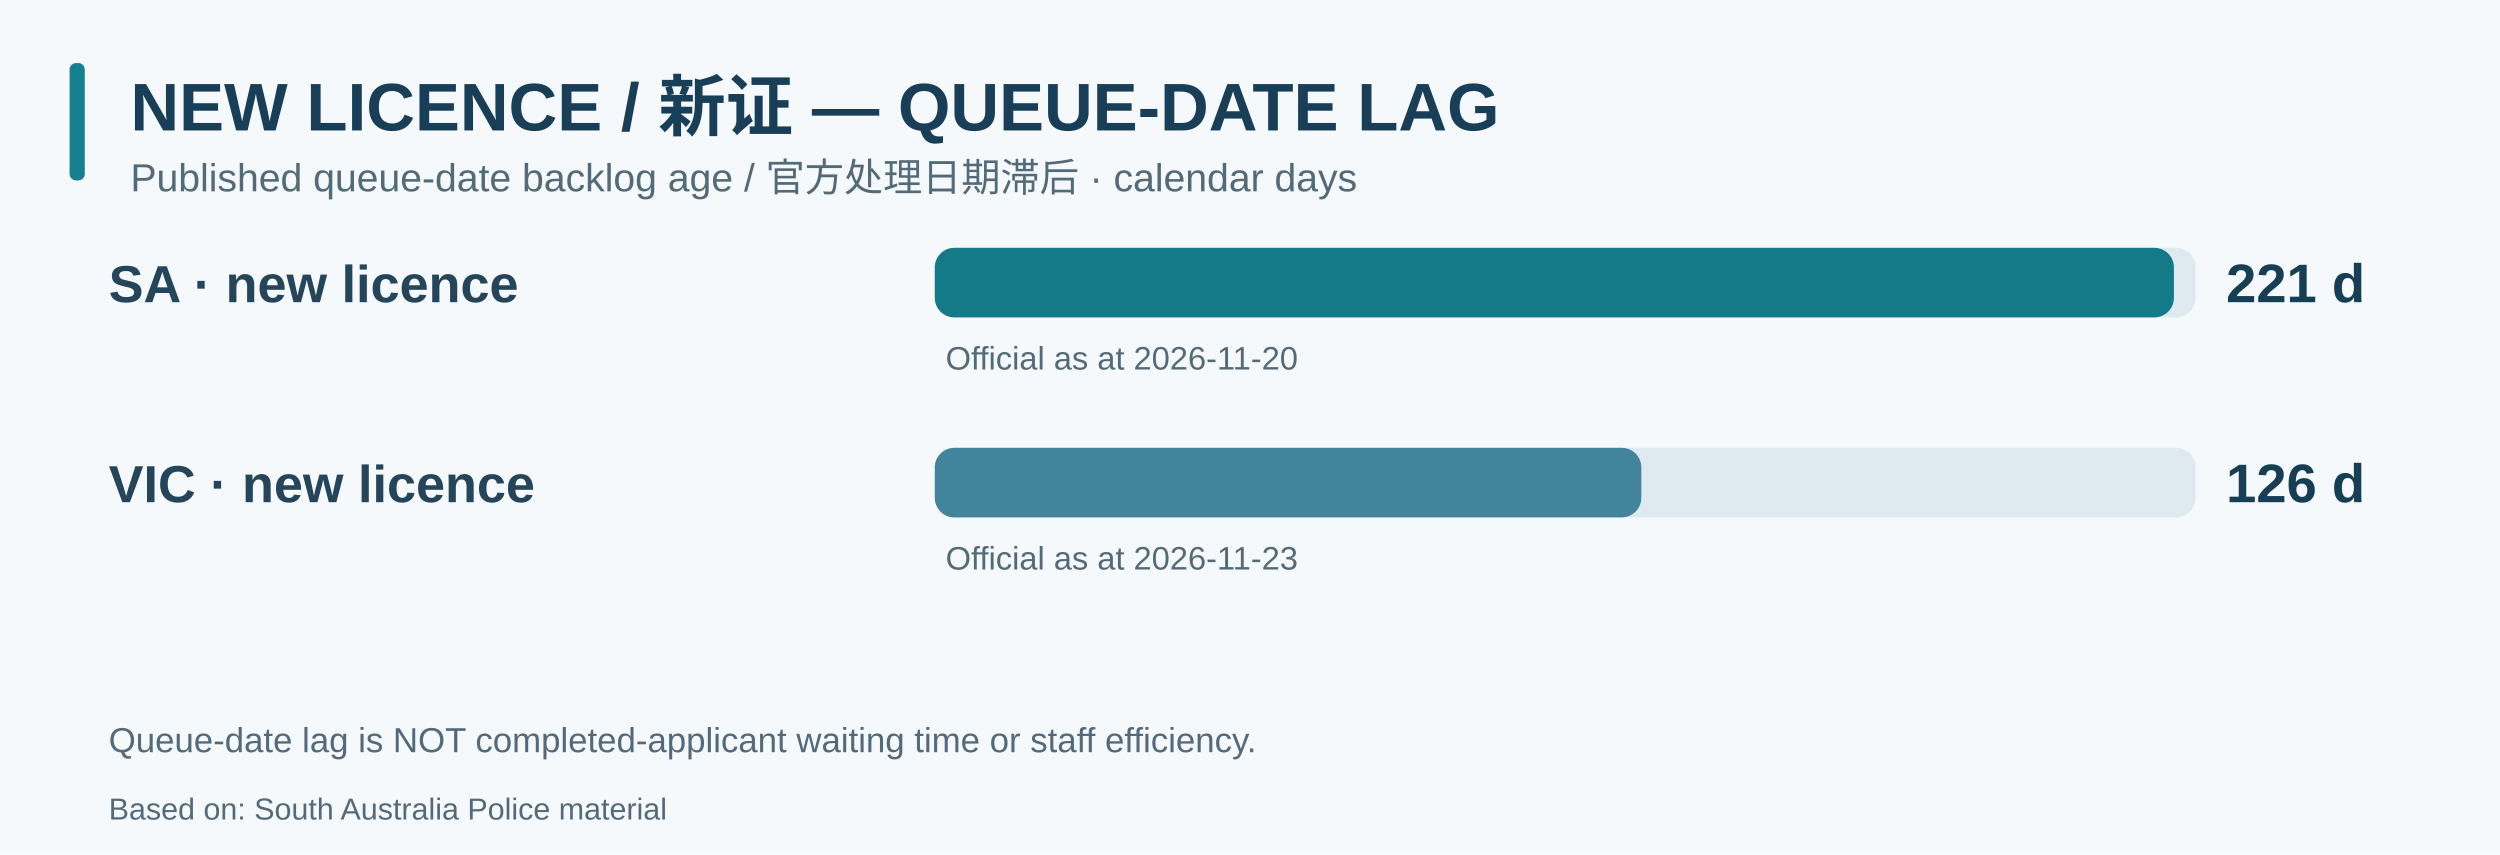
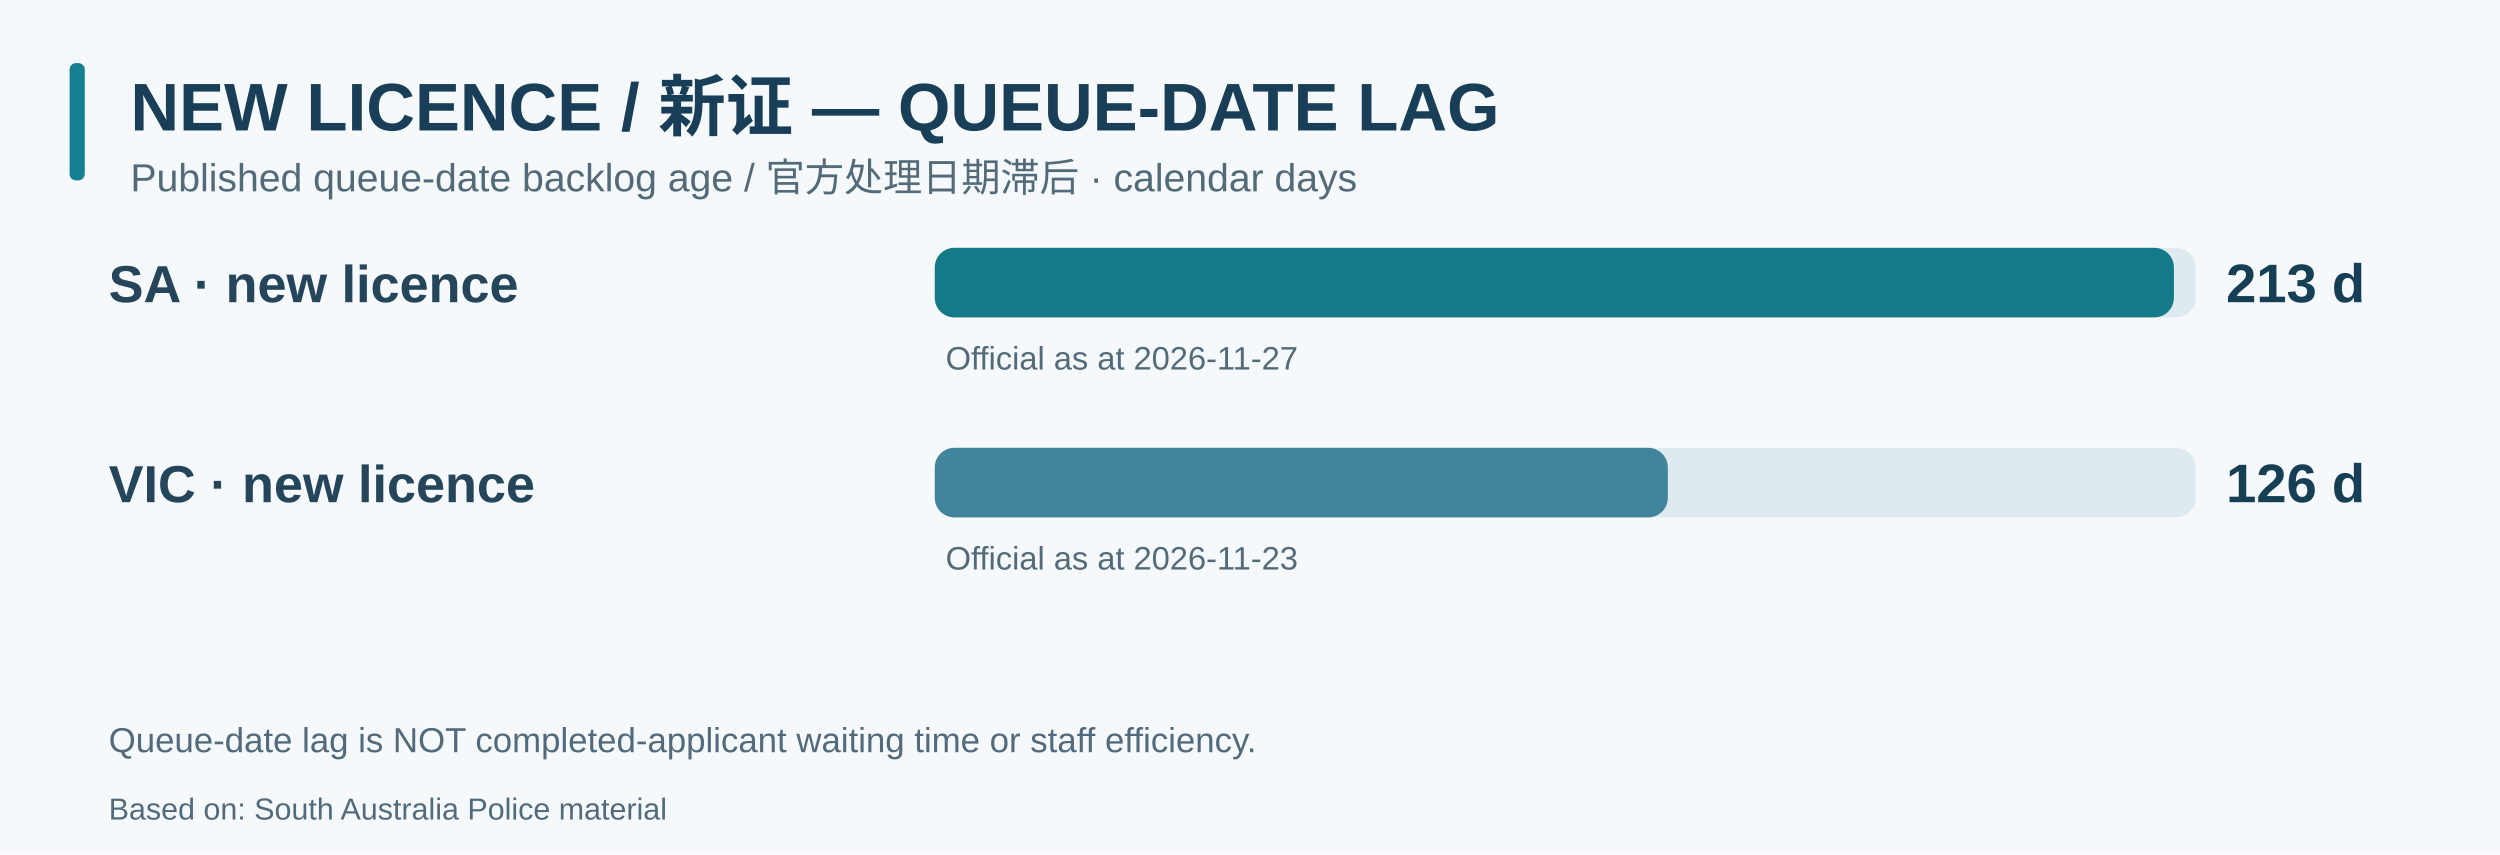
<svg xmlns="http://www.w3.org/2000/svg" width="1150" height="393" viewBox="0 0 1150 393" role="img" aria-label="NEW LICENCE / 新证 — QUEUE-DATE LAG">
  <rect width="1150" height="393" fill="#f6f9fb" />
  <rect x="32" y="29" width="7" height="54" rx="3" fill="#168092" />
  <text x="60" y="60" font-size="31" font-weight="700" font-family="Arial,sans-serif" fill="#193e57">NEW LICENCE / 新证 — QUEUE-DATE LAG</text>
  <text x="60" y="88" font-size="18" font-family="Arial,sans-serif" fill="#536a79">Published queue-date backlog age / 官方处理日期滞后 · calendar days</text>
  <text x="50" y="139" font-family="Arial,sans-serif" font-size="24" font-weight="700" fill="#24455a">SA · new licence</text>
  <rect x="430" y="114" width="580" height="32" rx="9" fill="#dfeaf0" />
  <rect x="430" y="114" width="570.0" height="32" rx="9" fill="#147a88" />
-   <text x="1024" y="139" font-family="Arial,sans-serif" font-size="25" font-weight="700" fill="#163e55">221 d</text>
-   <text x="435" y="170" font-family="Arial,sans-serif" font-size="15" fill="#536a79">Official as at 2026-11-20</text>
+   <text x="1024" y="139" font-family="Arial,sans-serif" font-size="25" font-weight="700" fill="#163e55">213 d</text>
+   <text x="435" y="170" font-family="Arial,sans-serif" font-size="15" fill="#536a79">Official as at 2026-11-27</text>
  <text x="50" y="231" font-family="Arial,sans-serif" font-size="24" font-weight="700" fill="#24455a">VIC · new licence</text>
  <rect x="430" y="206" width="580" height="32" rx="9" fill="#dfeaf0" />
-   <rect x="430" y="206" width="325.0" height="32" rx="9" fill="#42849c" />
+   <rect x="430" y="206" width="337.2" height="32" rx="9" fill="#42849c" />
  <text x="1024" y="231" font-family="Arial,sans-serif" font-size="25" font-weight="700" fill="#163e55">126 d</text>
  <text x="435" y="262" font-family="Arial,sans-serif" font-size="15" fill="#536a79">Official as at 2026-11-23</text>
  <text x="50" y="346" font-family="Arial,sans-serif" font-size="16" fill="#526a7b">Queue-date lag is NOT completed-applicant waiting time or staff efficiency.</text>
  <text x="50" y="377" font-family="Arial,sans-serif" font-size="14" fill="#526a7b">Based on: South Australia Police material</text>
</svg>
